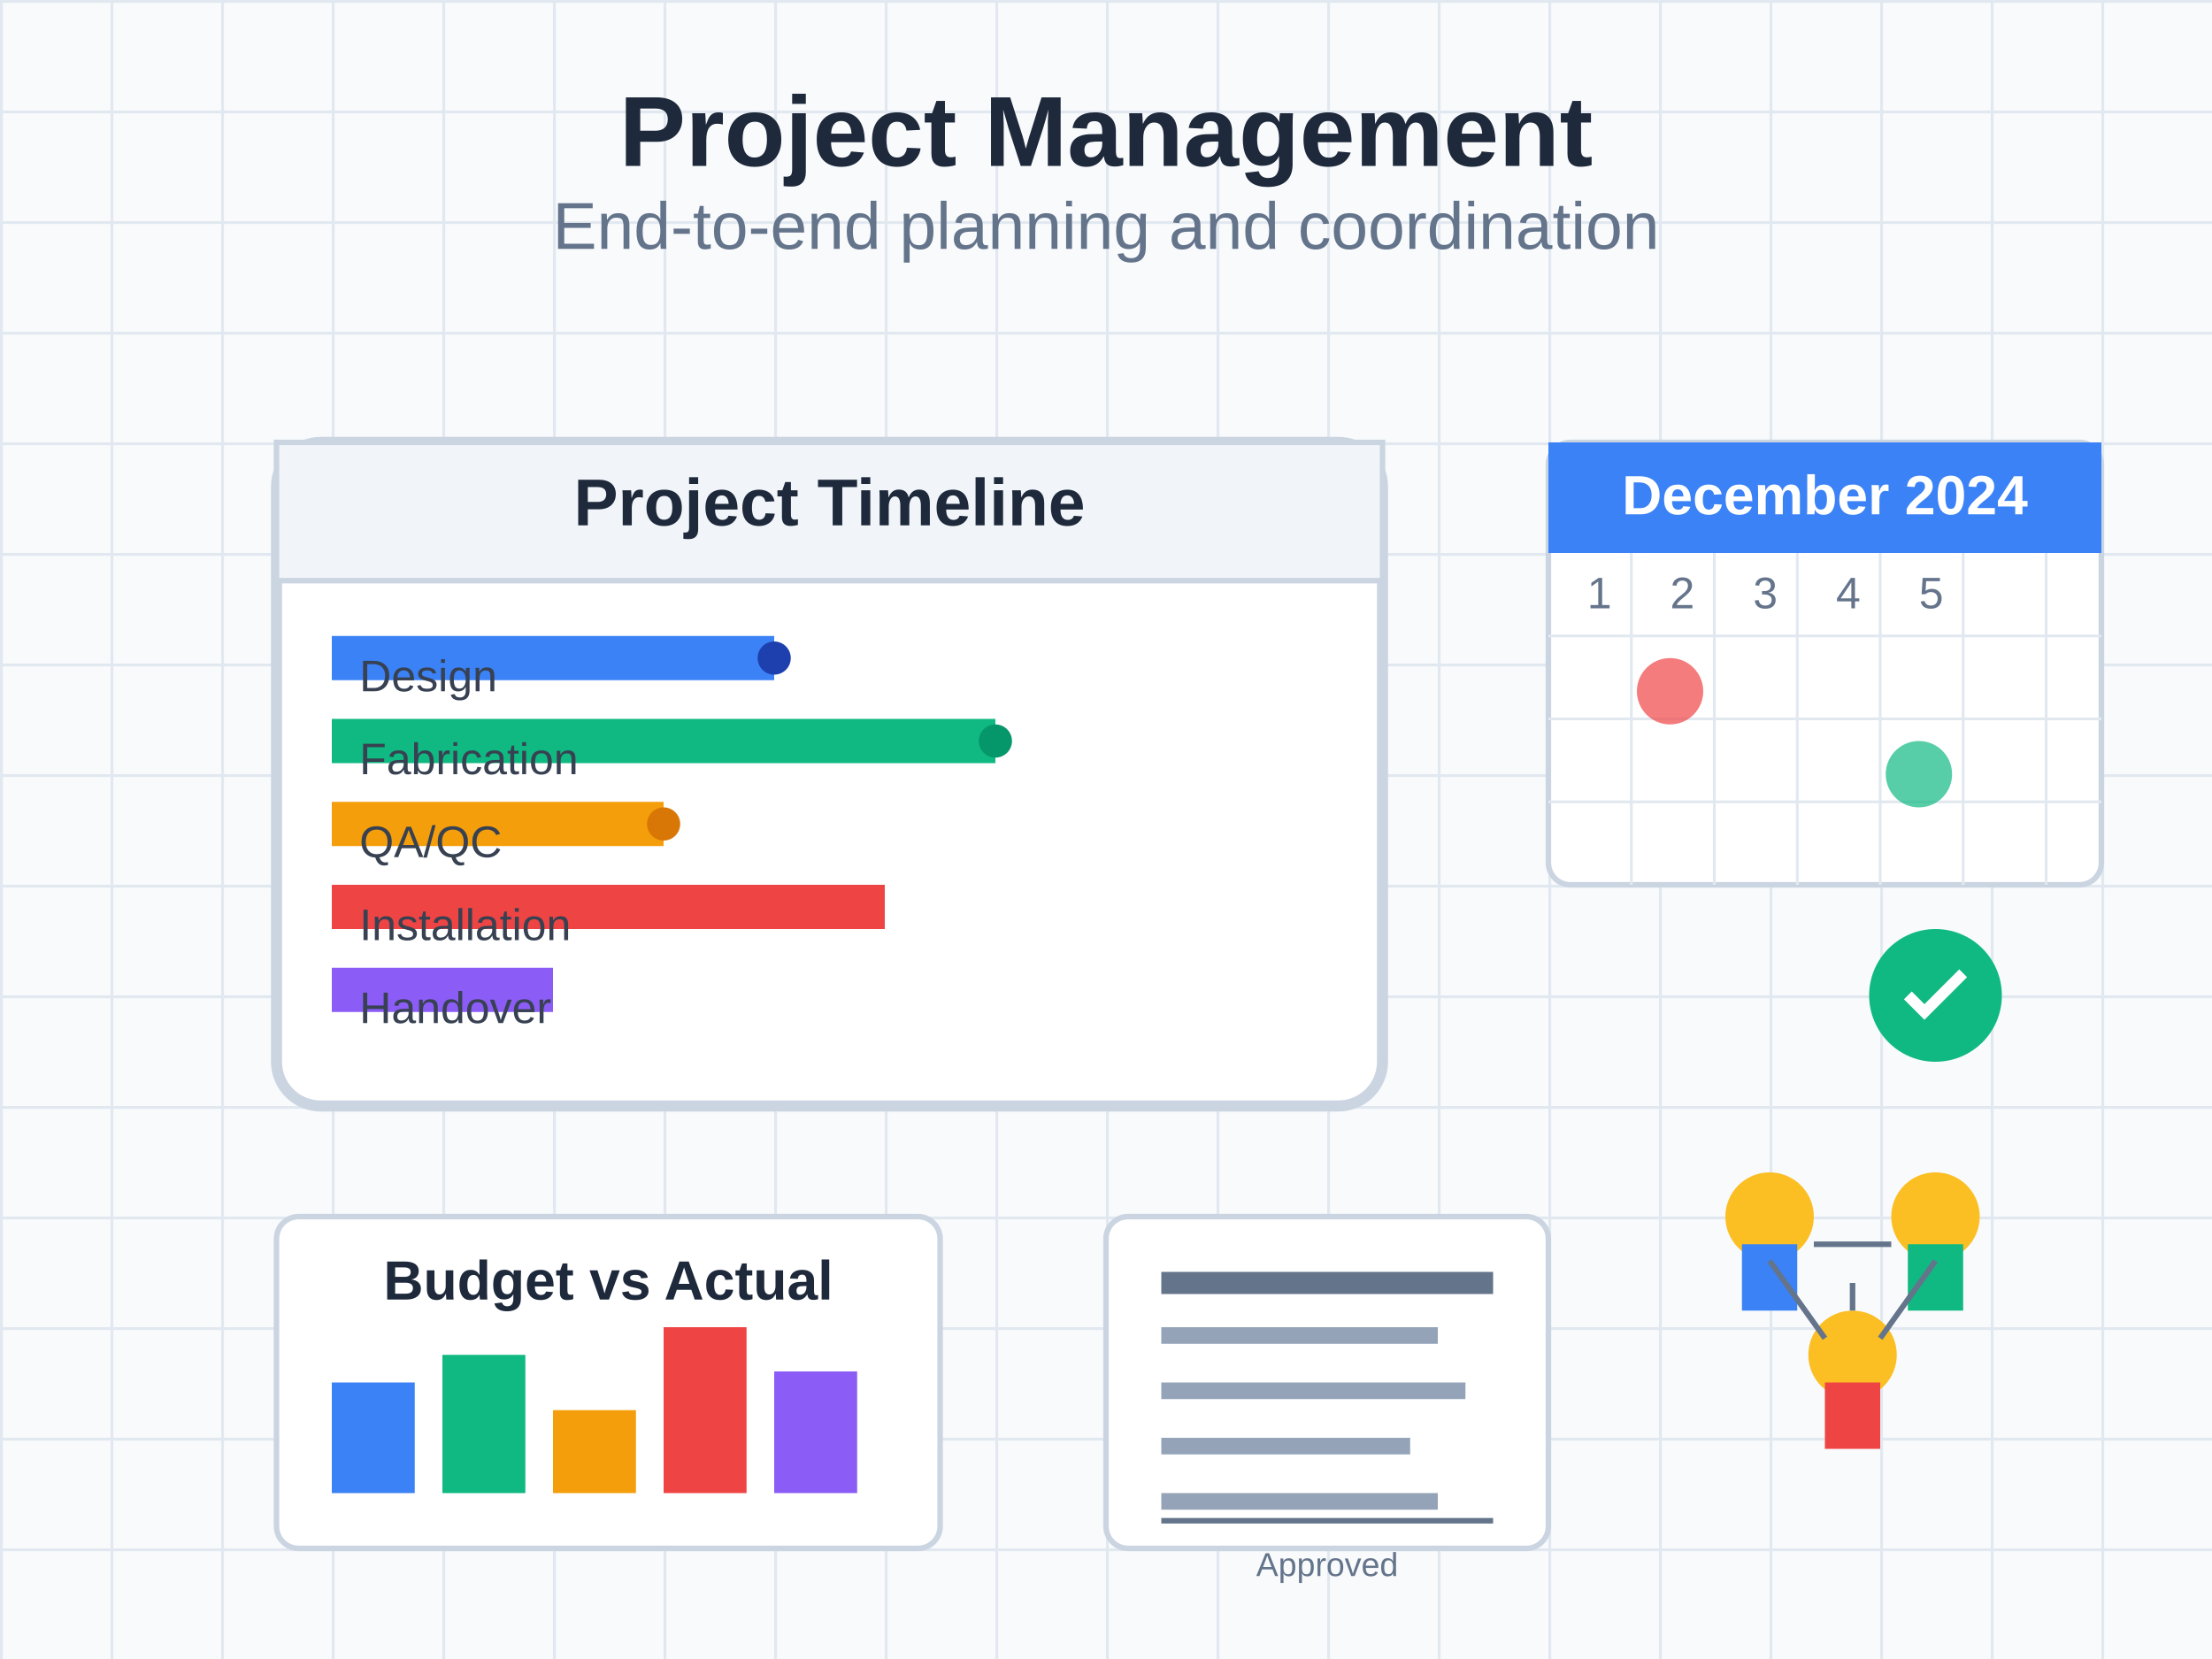
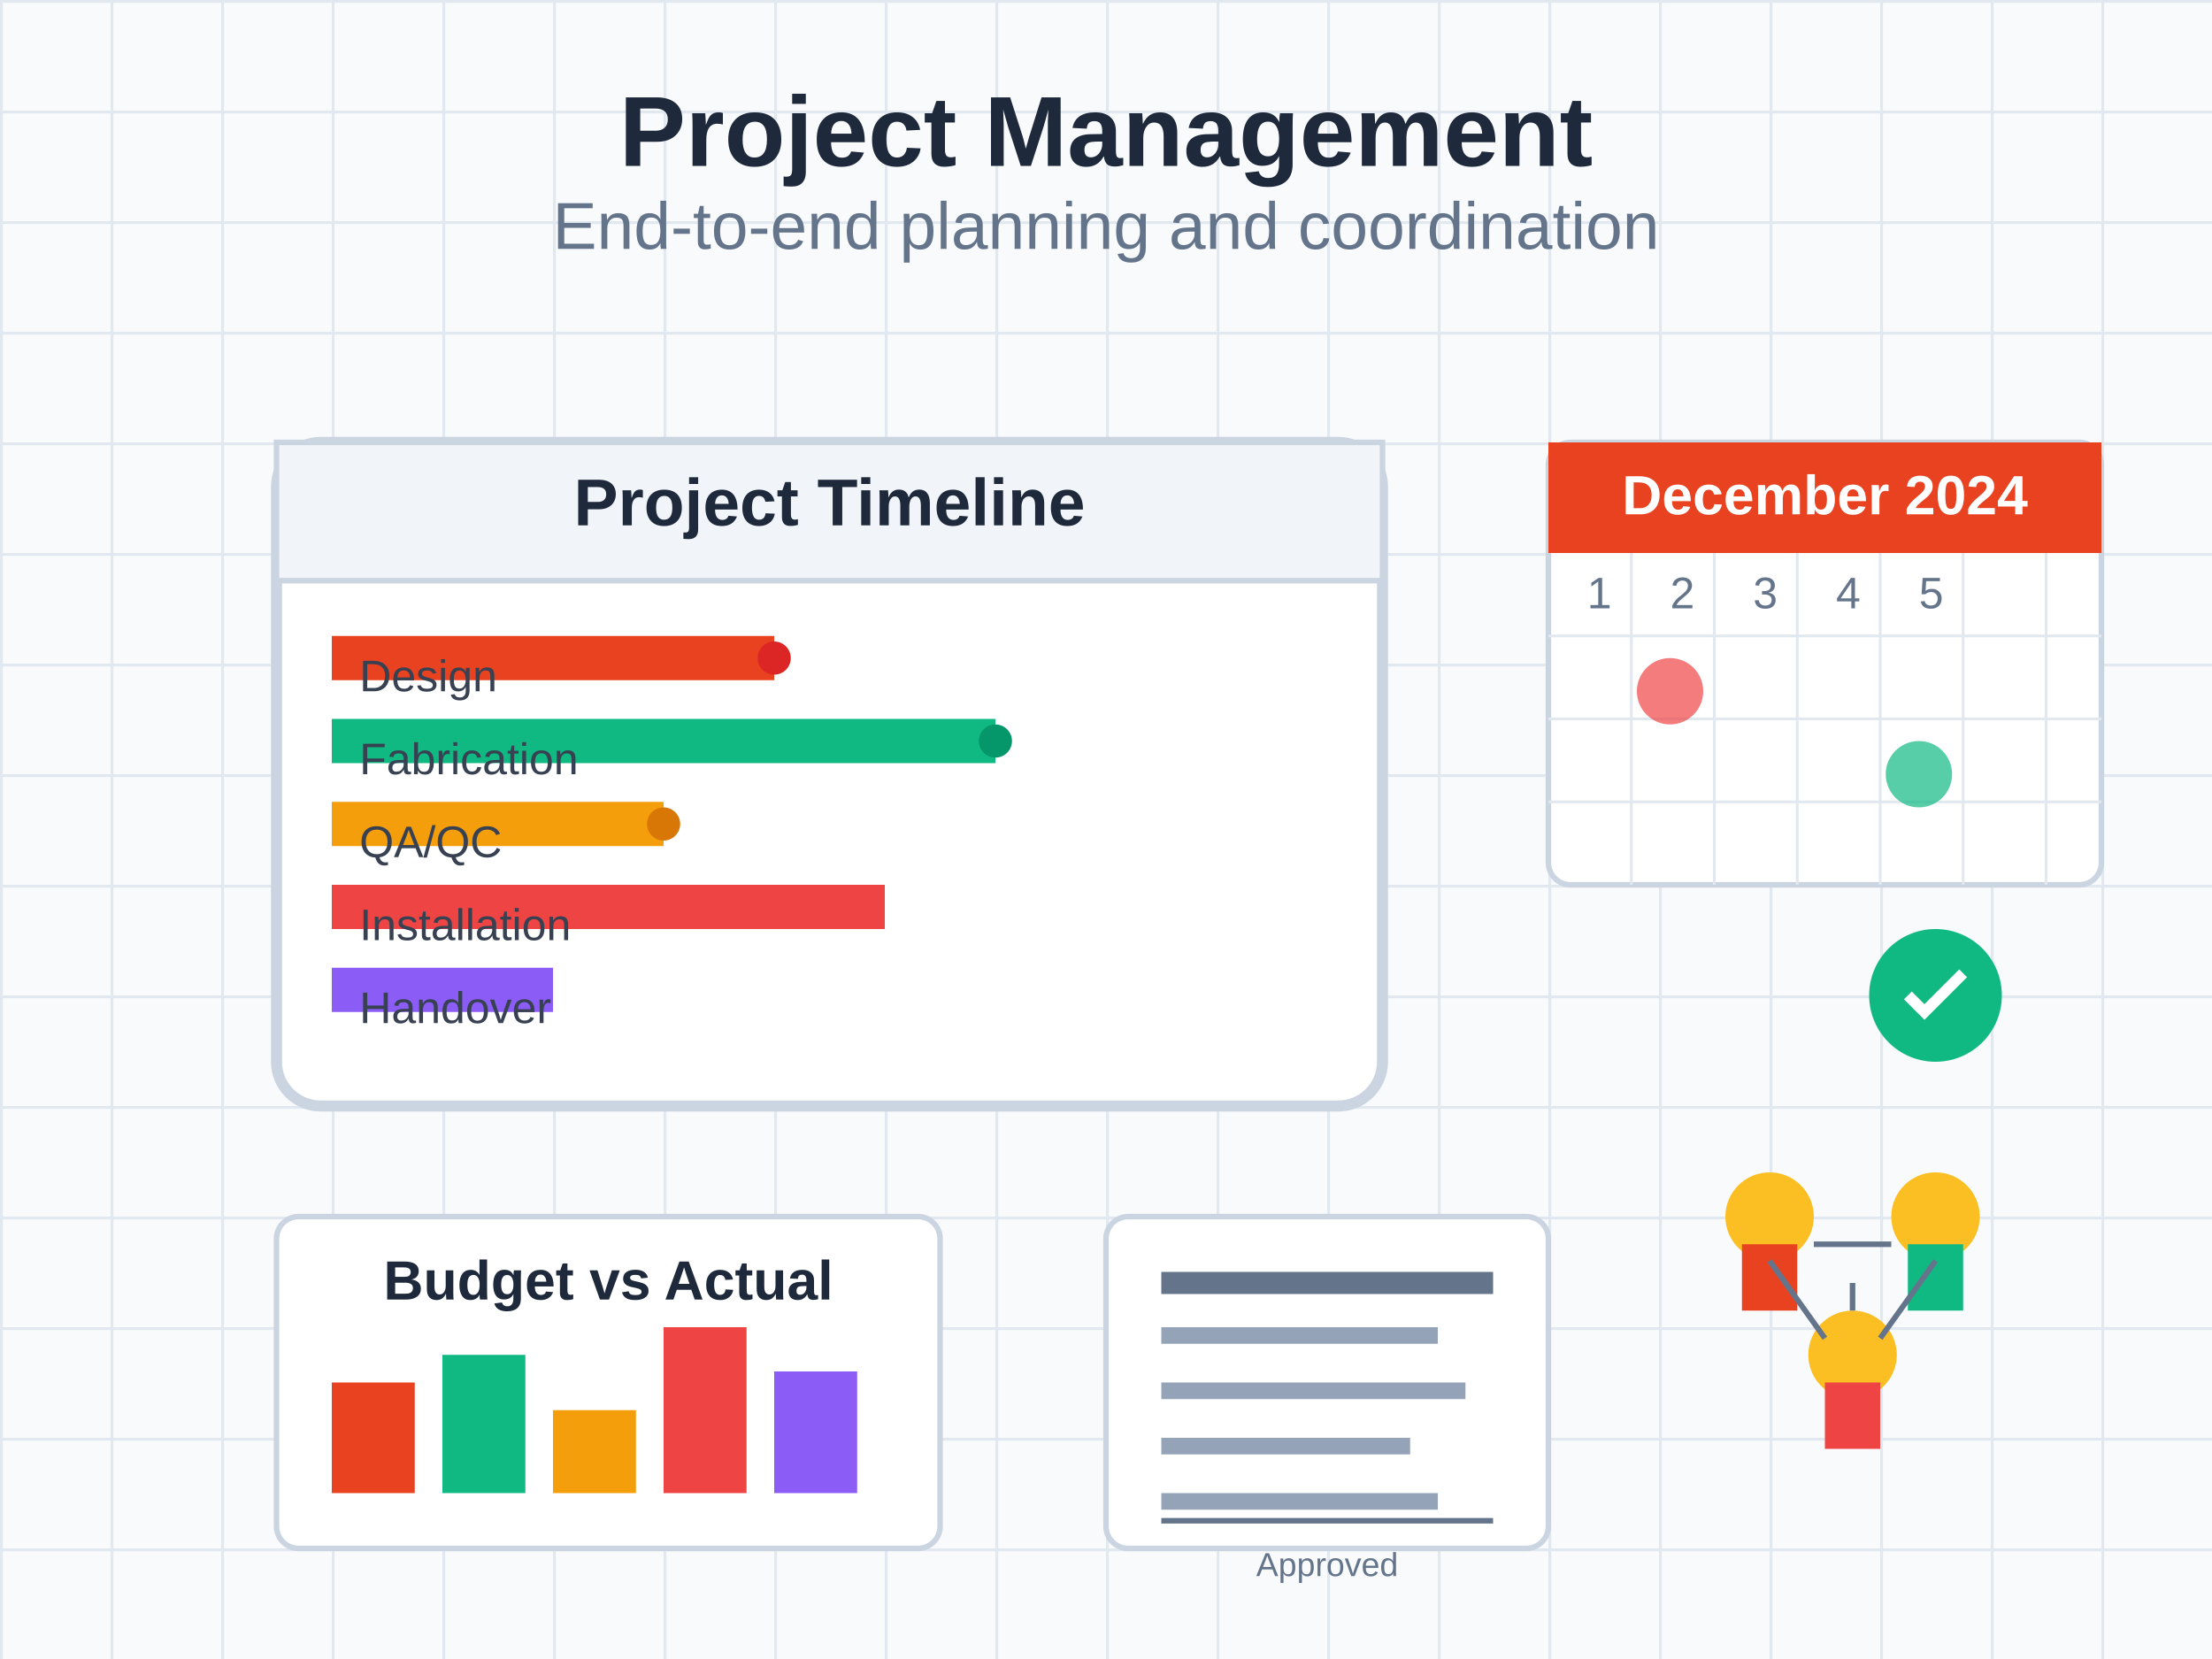
<svg xmlns="http://www.w3.org/2000/svg" viewBox="0 0 400 300">
  <rect width="400" height="300" fill="#f8fafc" />
  <defs>
    <pattern id="grid" width="20" height="20" patternUnits="userSpaceOnUse">
      <path d="M 20 0 L 0 0 0 20" fill="none" stroke="#e2e8f0" stroke-width="1" />
    </pattern>
  </defs>
  <rect width="400" height="300" fill="url(#grid)" />
  <rect x="50" y="80" width="200" height="120" rx="8" fill="#ffffff" stroke="#cbd5e1" stroke-width="2" />
  <rect x="50" y="80" width="200" height="25" fill="#f1f5f9" stroke="#cbd5e1" stroke-width="1" />
  <text x="150" y="95" text-anchor="middle" font-family="Arial, sans-serif" font-size="12" font-weight="bold" fill="#1e293b">Project Timeline</text>
-   <rect x="60" y="115" width="80" height="8" fill="#3b82f6" />
+   <rect x="60" y="115" width="80" height="8" fill="#E84220" />
  <rect x="60" y="130" width="120" height="8" fill="#10b981" />
  <rect x="60" y="145" width="60" height="8" fill="#f59e0b" />
  <rect x="60" y="160" width="100" height="8" fill="#ef4444" />
  <rect x="60" y="175" width="40" height="8" fill="#8b5cf6" />
-   <circle cx="140" cy="119" r="3" fill="#1e40af" />
+   <circle cx="140" cy="119" r="3" fill="#dc2626" />
  <circle cx="180" cy="134" r="3" fill="#059669" />
  <circle cx="120" cy="149" r="3" fill="#d97706" />
  <text x="65" y="125" font-family="Arial, sans-serif" font-size="8" fill="#374151">Design</text>
  <text x="65" y="140" font-family="Arial, sans-serif" font-size="8" fill="#374151">Fabrication</text>
  <text x="65" y="155" font-family="Arial, sans-serif" font-size="8" fill="#374151">QA/QC</text>
  <text x="65" y="170" font-family="Arial, sans-serif" font-size="8" fill="#374151">Installation</text>
  <text x="65" y="185" font-family="Arial, sans-serif" font-size="8" fill="#374151">Handover</text>
  <rect x="280" y="80" width="100" height="80" rx="4" fill="#ffffff" stroke="#cbd5e1" stroke-width="1" />
-   <rect x="280" y="80" width="100" height="20" fill="#3b82f6" />
+   <rect x="280" y="80" width="100" height="20" fill="#E84220" />
  <text x="330" y="93" text-anchor="middle" font-family="Arial, sans-serif" font-size="10" font-weight="bold" fill="#ffffff">December 2024</text>
  <g stroke="#e2e8f0" stroke-width="0.5">
    <line x1="295" y1="100" x2="295" y2="160" />
    <line x1="310" y1="100" x2="310" y2="160" />
    <line x1="325" y1="100" x2="325" y2="160" />
    <line x1="340" y1="100" x2="340" y2="160" />
    <line x1="355" y1="100" x2="355" y2="160" />
    <line x1="370" y1="100" x2="370" y2="160" />
    <line x1="280" y1="115" x2="380" y2="115" />
    <line x1="280" y1="130" x2="380" y2="130" />
    <line x1="280" y1="145" x2="380" y2="145" />
  </g>
  <text x="287" y="110" font-family="Arial, sans-serif" font-size="8" fill="#64748b">1</text>
  <text x="302" y="110" font-family="Arial, sans-serif" font-size="8" fill="#64748b">2</text>
  <text x="317" y="110" font-family="Arial, sans-serif" font-size="8" fill="#64748b">3</text>
  <text x="332" y="110" font-family="Arial, sans-serif" font-size="8" fill="#64748b">4</text>
  <text x="347" y="110" font-family="Arial, sans-serif" font-size="8" fill="#64748b">5</text>
  <circle cx="302" cy="125" r="6" fill="#ef4444" opacity="0.7" />
  <circle cx="347" cy="140" r="6" fill="#10b981" opacity="0.7" />
  <rect x="50" y="220" width="120" height="60" rx="4" fill="#ffffff" stroke="#cbd5e1" stroke-width="1" />
  <text x="110" y="235" text-anchor="middle" font-family="Arial, sans-serif" font-size="10" font-weight="bold" fill="#1e293b">Budget vs Actual</text>
-   <rect x="60" y="250" width="15" height="20" fill="#3b82f6" />
+   <rect x="60" y="250" width="15" height="20" fill="#E84220" />
  <rect x="80" y="245" width="15" height="25" fill="#10b981" />
  <rect x="100" y="255" width="15" height="15" fill="#f59e0b" />
  <rect x="120" y="240" width="15" height="30" fill="#ef4444" />
  <rect x="140" y="248" width="15" height="22" fill="#8b5cf6" />
  <rect x="200" y="220" width="80" height="60" rx="4" fill="#ffffff" stroke="#cbd5e1" stroke-width="1" />
  <rect x="210" y="230" width="60" height="4" fill="#64748b" />
  <rect x="210" y="240" width="50" height="3" fill="#94a3b8" />
  <rect x="210" y="250" width="55" height="3" fill="#94a3b8" />
  <rect x="210" y="260" width="45" height="3" fill="#94a3b8" />
  <rect x="210" y="270" width="50" height="3" fill="#94a3b8" />
  <line x1="210" y1="275" x2="270" y2="275" stroke="#64748b" stroke-width="1" />
  <text x="240" y="285" text-anchor="middle" font-family="Arial, sans-serif" font-size="6" fill="#64748b">Approved</text>
  <g transform="translate(300, 200)">
    <circle cx="20" cy="20" r="8" fill="#fbbf24" />
-     <rect x="15" y="25" width="10" height="12" fill="#3b82f6" />
+     <rect x="15" y="25" width="10" height="12" fill="#E84220" />
    <circle cx="50" cy="20" r="8" fill="#fbbf24" />
    <rect x="45" y="25" width="10" height="12" fill="#10b981" />
    <circle cx="35" cy="45" r="8" fill="#fbbf24" />
    <rect x="30" y="50" width="10" height="12" fill="#ef4444" />
    <line x1="28" y1="25" x2="42" y2="25" stroke="#64748b" stroke-width="1" />
    <line x1="35" y1="32" x2="35" y2="37" stroke="#64748b" stroke-width="1" />
    <line x1="20" y1="28" x2="30" y2="42" stroke="#64748b" stroke-width="1" />
    <line x1="50" y1="28" x2="40" y2="42" stroke="#64748b" stroke-width="1" />
  </g>
  <circle cx="350" cy="180" r="12" fill="#10b981" />
  <path d="M 345 180 L 348 183 L 355 176" stroke="#ffffff" stroke-width="2" fill="none" />
  <text x="200" y="30" text-anchor="middle" font-family="Arial, sans-serif" font-size="18" font-weight="bold" fill="#1e293b">Project Management</text>
  <text x="200" y="45" text-anchor="middle" font-family="Arial, sans-serif" font-size="12" fill="#64748b">End-to-end planning and coordination</text>
</svg>
